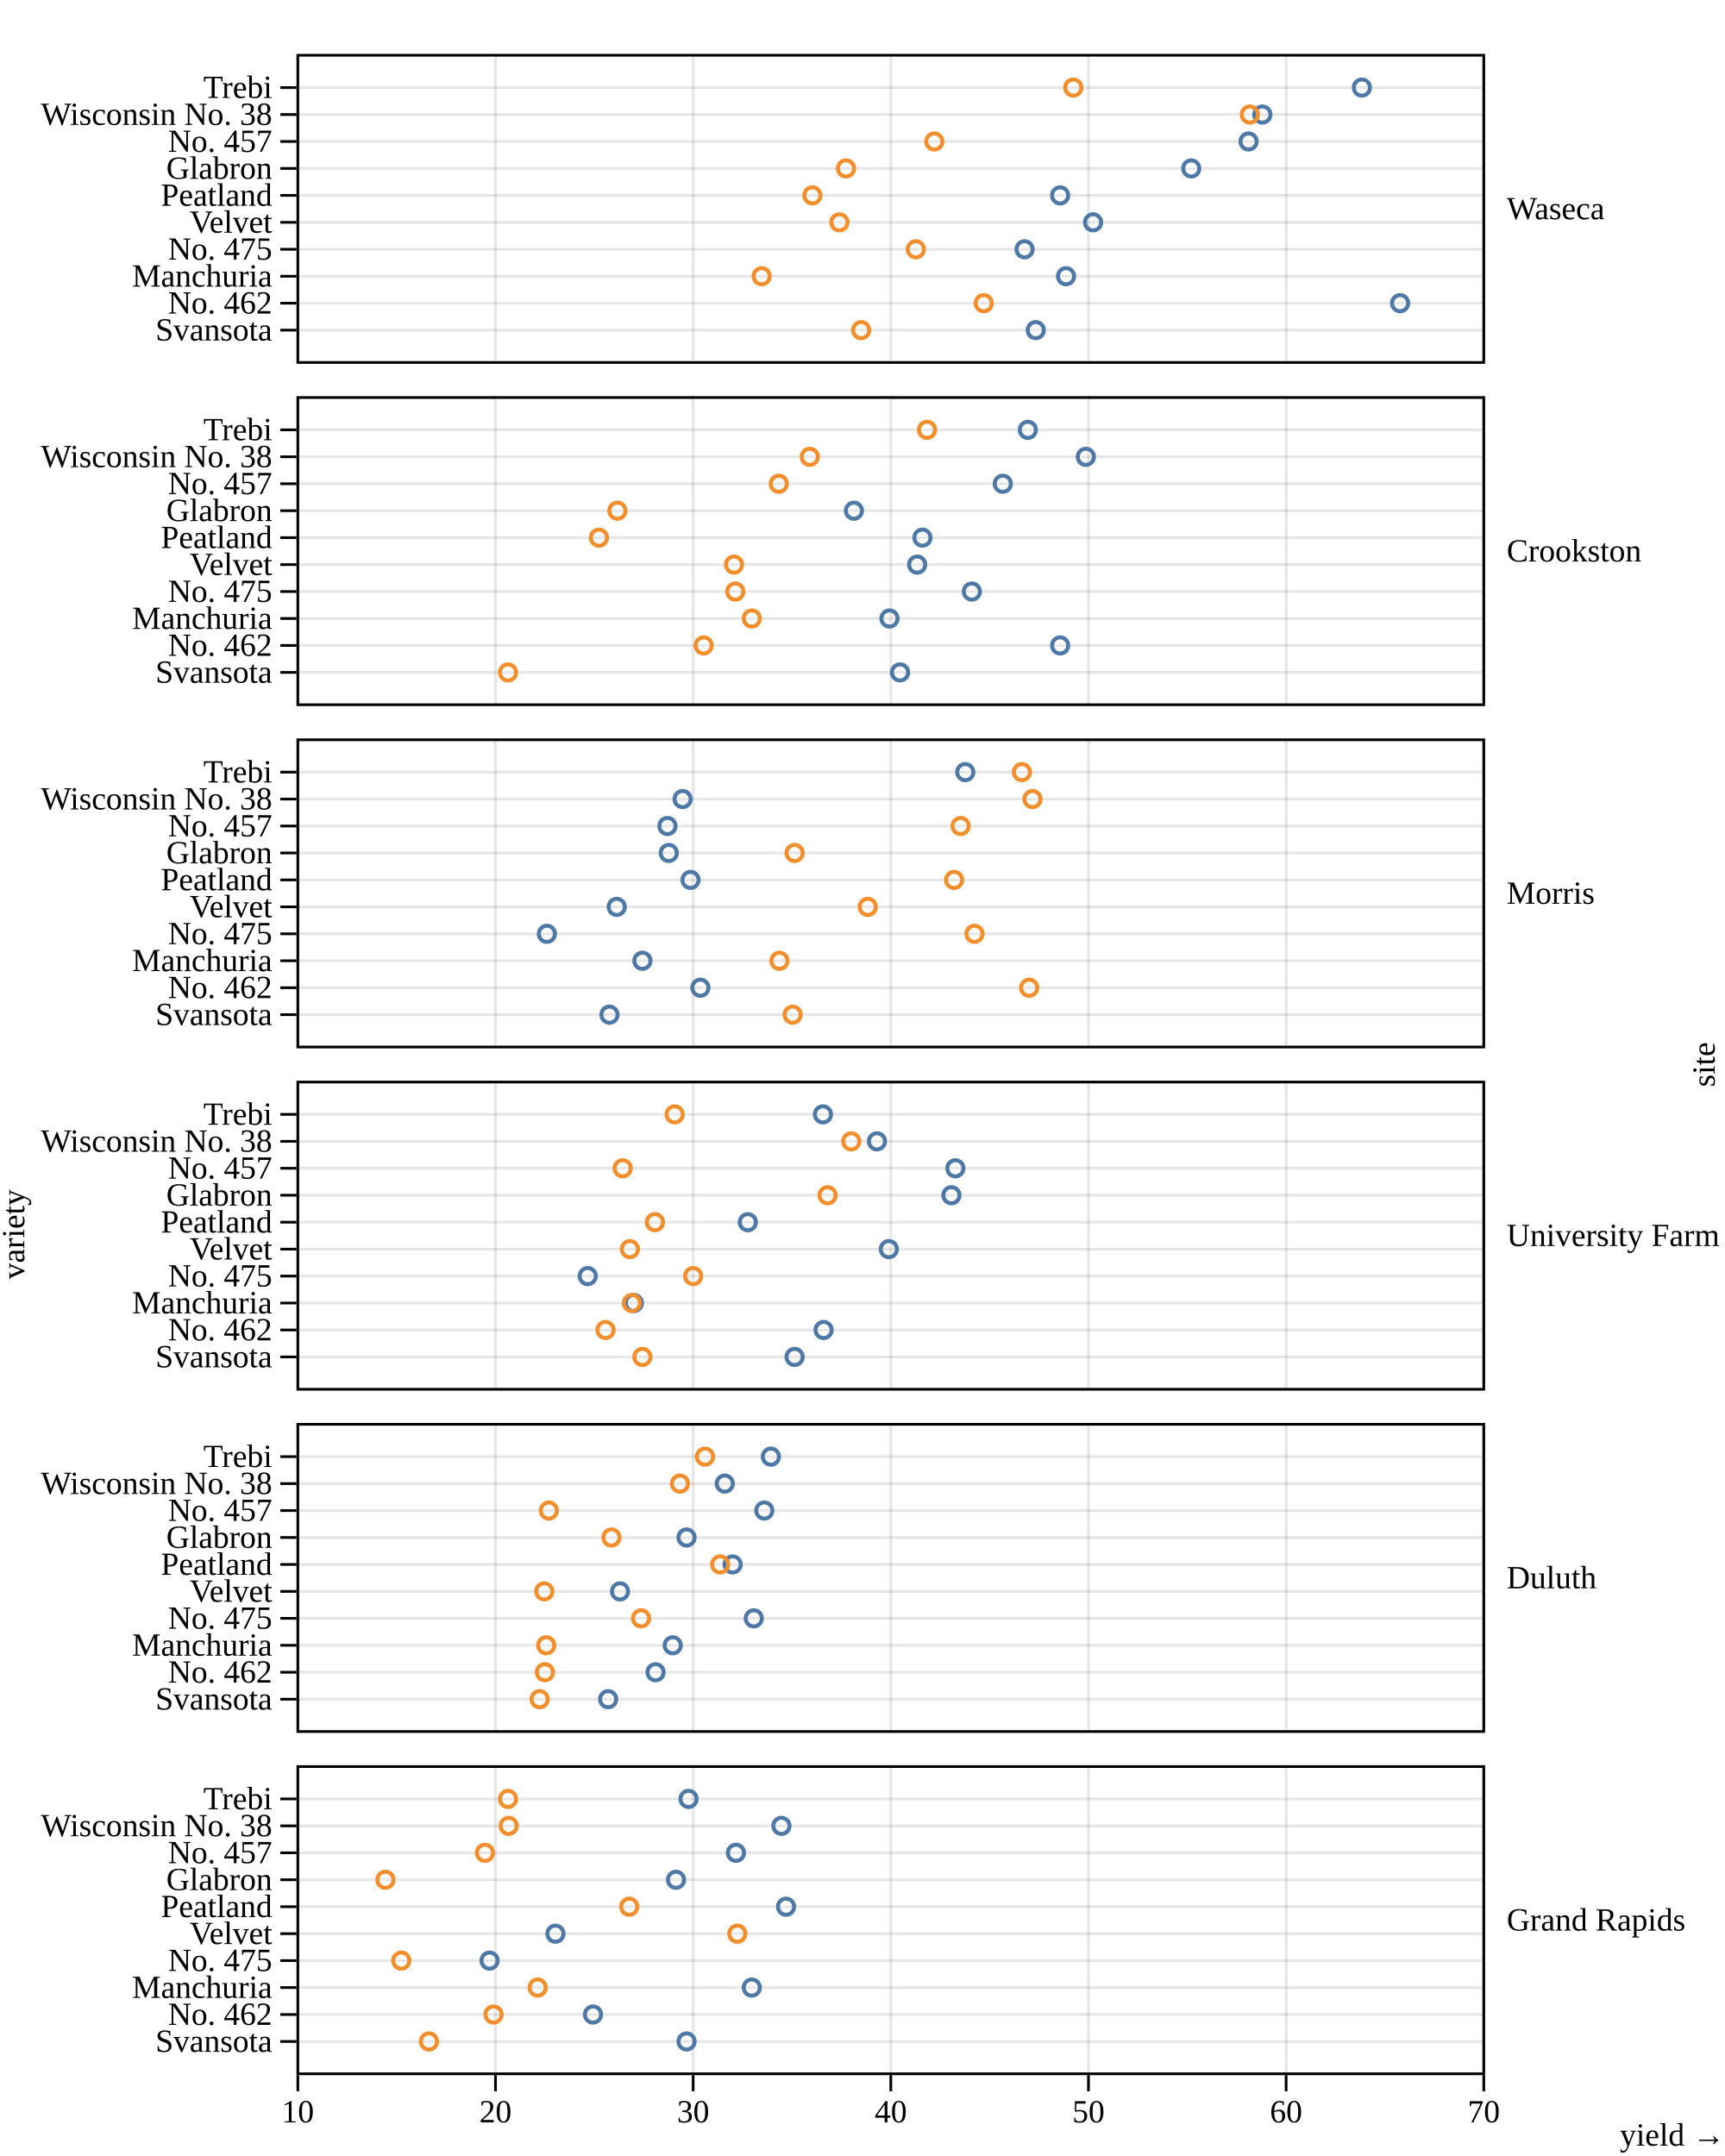
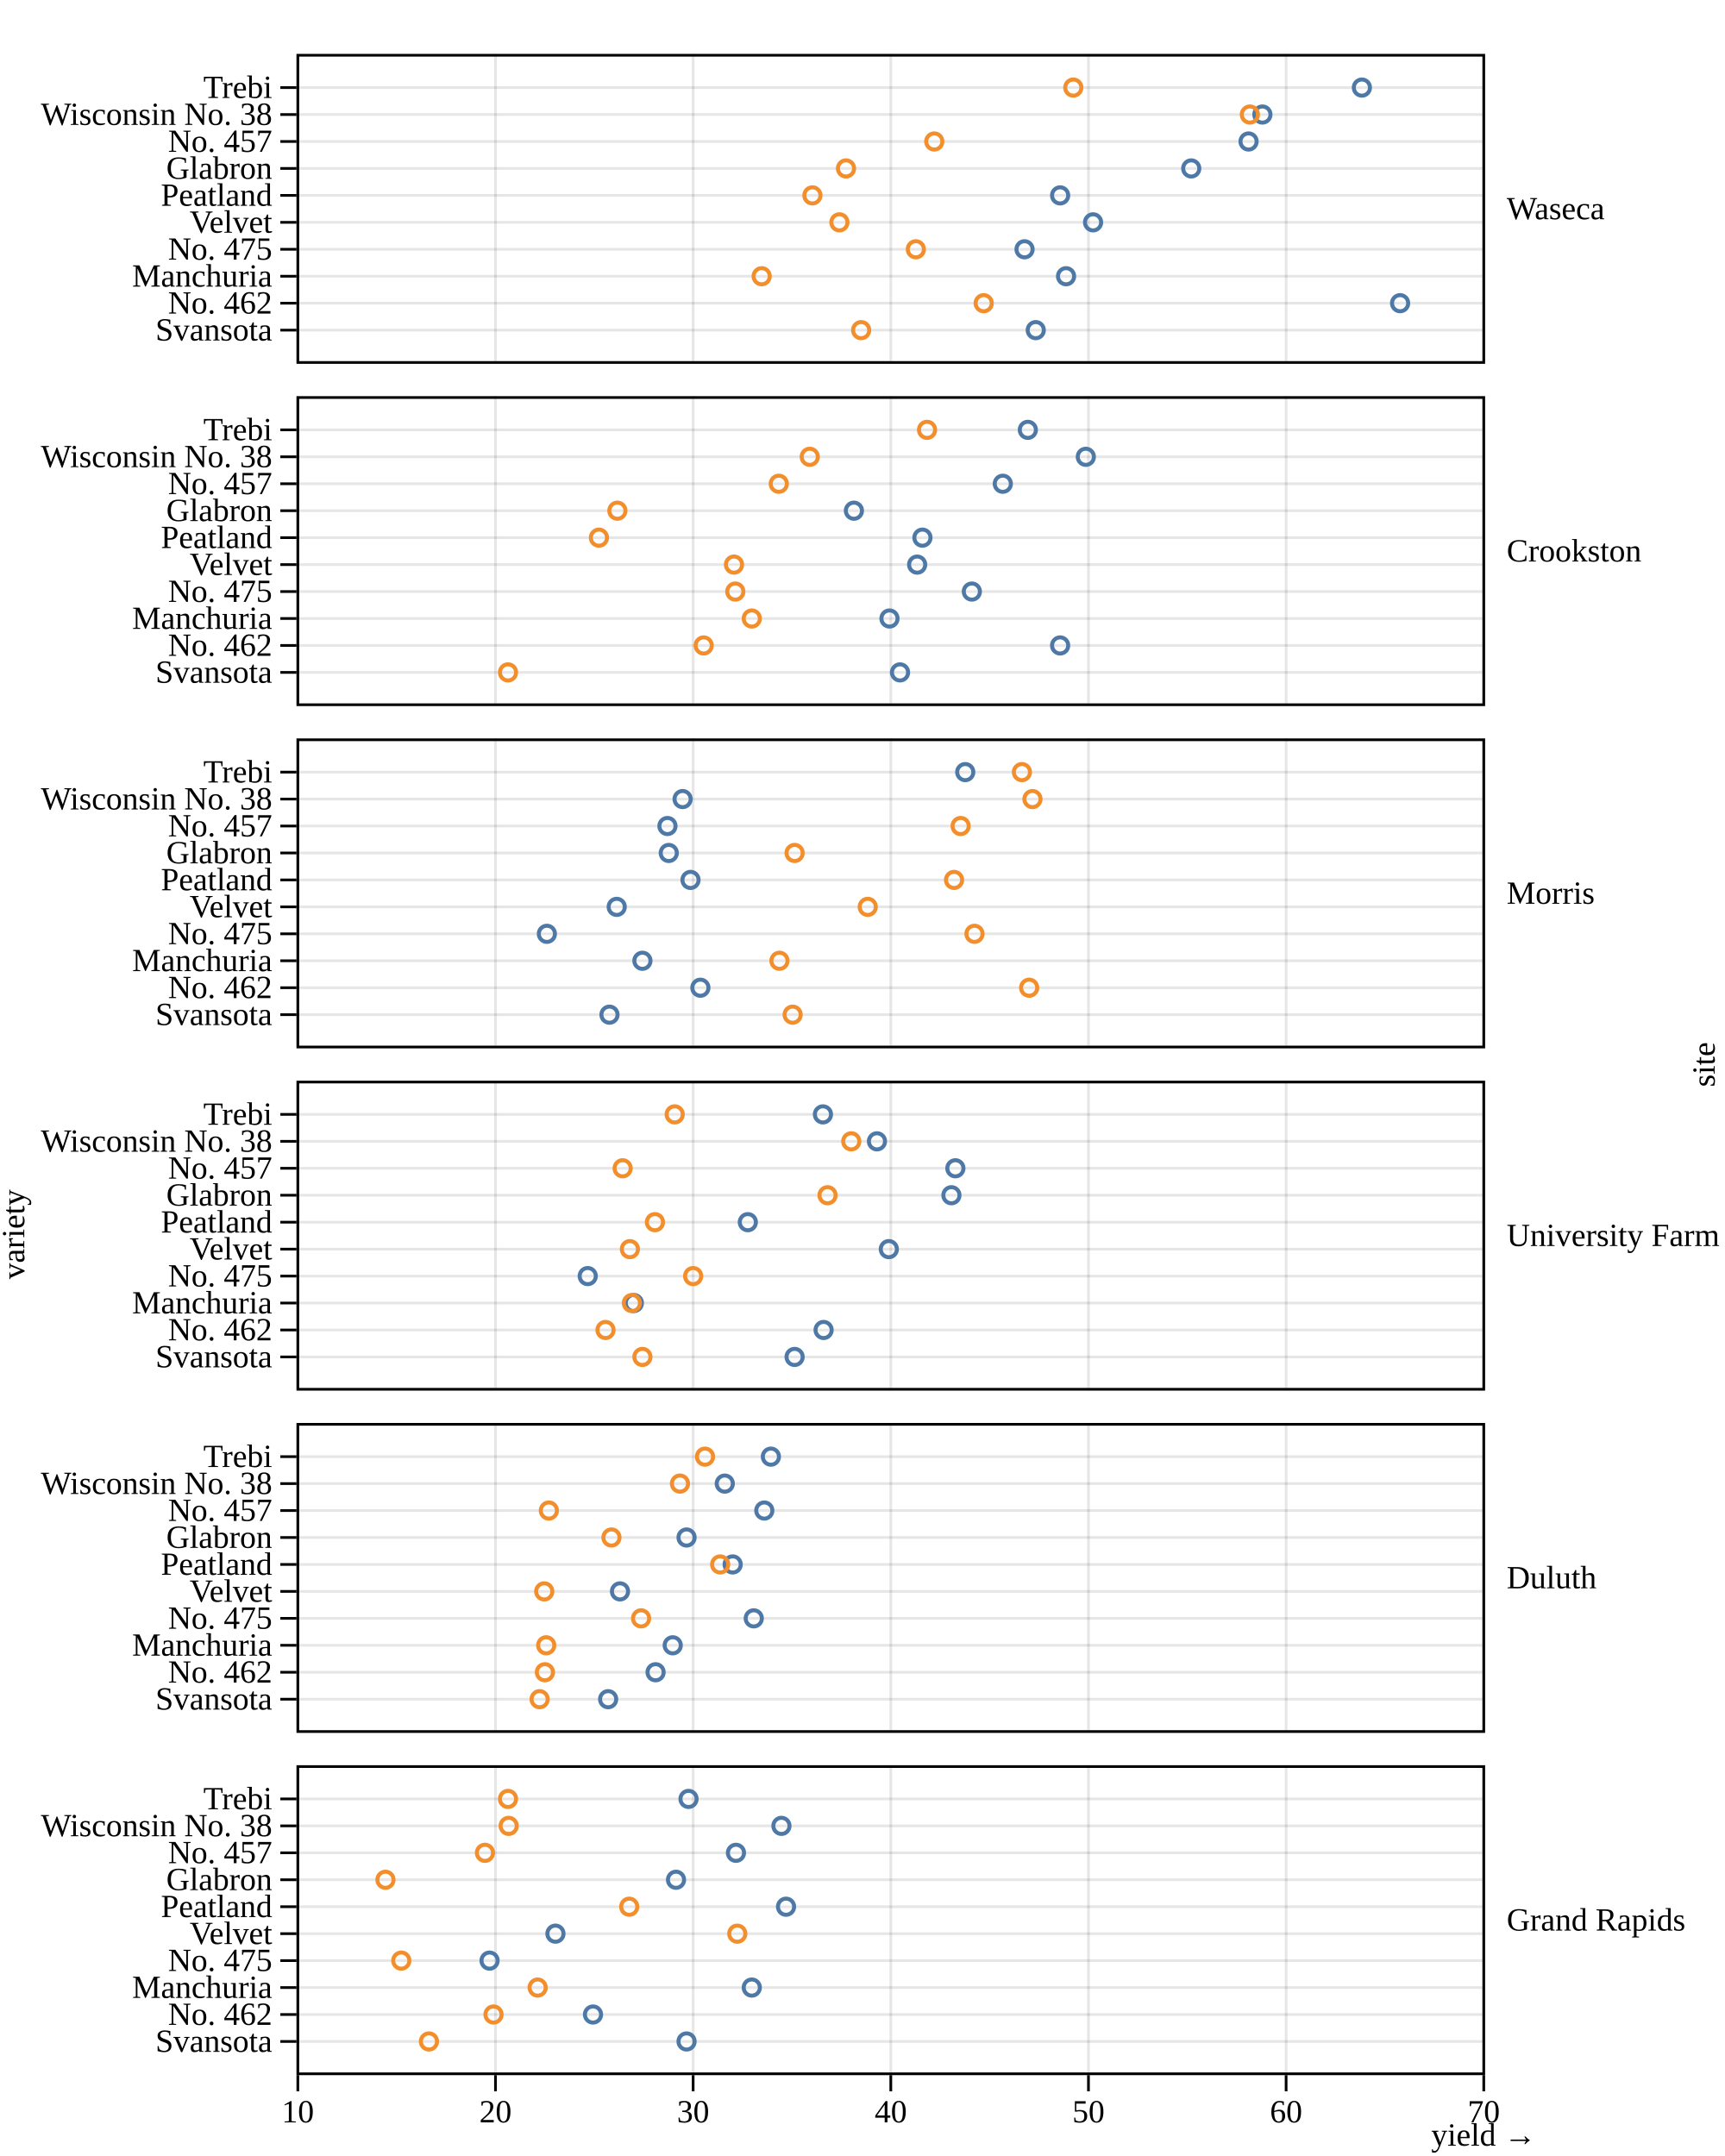
<svg xmlns="http://www.w3.org/2000/svg" class="plot" fill="currentColor" text-anchor="middle" width="640" height="800" viewBox="0 0 640 800">
  <g transform="translate(550,0)" fill="none" text-anchor="start">
    <g class="tick" opacity="1" transform="translate(0,77.5)">
      <line stroke="currentColor" x2="0" />
      <text fill="currentColor" x="9" dy="0.32em">Waseca</text>
    </g>
    <g class="tick" opacity="1" transform="translate(0,204.5)">
      <line stroke="currentColor" x2="0" />
      <text fill="currentColor" x="9" dy="0.32em">Crookston</text>
    </g>
    <g class="tick" opacity="1" transform="translate(0,331.5)">
      <line stroke="currentColor" x2="0" />
      <text fill="currentColor" x="9" dy="0.32em">Morris</text>
    </g>
    <g class="tick" opacity="1" transform="translate(0,458.5)">
      <line stroke="currentColor" x2="0" />
      <text fill="currentColor" x="9" dy="0.32em">University Farm</text>
    </g>
    <g class="tick" opacity="1" transform="translate(0,585.5)">
      <line stroke="currentColor" x2="0" />
      <text fill="currentColor" x="9" dy="0.32em">Duluth</text>
    </g>
    <g class="tick" opacity="1" transform="translate(0,712.5)">
      <line stroke="currentColor" x2="0" />
      <text fill="currentColor" x="9" dy="0.32em">Grand Rapids</text>
    </g>
    <text fill="currentColor" transform="translate(90,395) rotate(-90)" dy="-0.32em" text-anchor="middle">site</text>
  </g>
  <g transform="translate(0,770)" fill="none" text-anchor="middle">
    <g class="tick" opacity="1" transform="translate(110.5,0)">
      <line stroke="currentColor" y2="6" />
      <text fill="currentColor" y="9" dy="0.71em">10</text>
      <path stroke="currentColor" stroke-opacity="0.1" d="M0,-750v114M0,-623v114M0,-496v114M0,-369v114M0,-242v114M0,-115v114" />
    </g>
    <g class="tick" opacity="1" transform="translate(183.8333,0)">
      <line stroke="currentColor" y2="6" />
      <text fill="currentColor" y="9" dy="0.71em">20</text>
      <path stroke="currentColor" stroke-opacity="0.1" d="M0,-750v114M0,-623v114M0,-496v114M0,-369v114M0,-242v114M0,-115v114" />
    </g>
    <g class="tick" opacity="1" transform="translate(257.1667,0)">
      <line stroke="currentColor" y2="6" />
      <text fill="currentColor" y="9" dy="0.71em">30</text>
      <path stroke="currentColor" stroke-opacity="0.1" d="M0,-750v114M0,-623v114M0,-496v114M0,-369v114M0,-242v114M0,-115v114" />
    </g>
    <g class="tick" opacity="1" transform="translate(330.5,0)">
      <line stroke="currentColor" y2="6" />
      <text fill="currentColor" y="9" dy="0.71em">40</text>
      <path stroke="currentColor" stroke-opacity="0.1" d="M0,-750v114M0,-623v114M0,-496v114M0,-369v114M0,-242v114M0,-115v114" />
    </g>
    <g class="tick" opacity="1" transform="translate(403.8333,0)">
      <line stroke="currentColor" y2="6" />
      <text fill="currentColor" y="9" dy="0.71em">50</text>
      <path stroke="currentColor" stroke-opacity="0.1" d="M0,-750v114M0,-623v114M0,-496v114M0,-369v114M0,-242v114M0,-115v114" />
    </g>
    <g class="tick" opacity="1" transform="translate(477.1667,0)">
      <line stroke="currentColor" y2="6" />
      <text fill="currentColor" y="9" dy="0.71em">60</text>
      <path stroke="currentColor" stroke-opacity="0.1" d="M0,-750v114M0,-623v114M0,-496v114M0,-369v114M0,-242v114M0,-115v114" />
    </g>
    <g class="tick" opacity="1" transform="translate(550.5,0)">
      <line stroke="currentColor" y2="6" />
      <text fill="currentColor" y="9" dy="0.71em">70</text>
      <path stroke="currentColor" stroke-opacity="0.1" d="M0,-750v114M0,-623v114M0,-496v114M0,-369v114M0,-242v114M0,-115v114" />
    </g>
-     <text fill="currentColor" transform="translate(640,30)" dy="-0.32em" text-anchor="end">yield →</text>
+     <text fill="currentColor" transform="translate(570,30)" dy="-0.32em" text-anchor="end">yield →</text>
  </g>
  <g>
    <g transform="translate(0,20)">
      <g transform="translate(110,0)" fill="none" text-anchor="end">
        <g class="tick" opacity="1" transform="translate(0,12.5)">
          <line stroke="currentColor" x2="-6" />
          <line stroke="currentColor" x2="440" stroke-opacity="0.1" />
          <text fill="currentColor" x="-9" dy="0.32em">Trebi</text>
        </g>
        <g class="tick" opacity="1" transform="translate(0,22.5)">
          <line stroke="currentColor" x2="-6" />
          <line stroke="currentColor" x2="440" stroke-opacity="0.1" />
          <text fill="currentColor" x="-9" dy="0.32em">Wisconsin No. 38</text>
        </g>
        <g class="tick" opacity="1" transform="translate(0,32.5)">
          <line stroke="currentColor" x2="-6" />
          <line stroke="currentColor" x2="440" stroke-opacity="0.1" />
          <text fill="currentColor" x="-9" dy="0.32em">No. 457</text>
        </g>
        <g class="tick" opacity="1" transform="translate(0,42.5)">
          <line stroke="currentColor" x2="-6" />
          <line stroke="currentColor" x2="440" stroke-opacity="0.1" />
          <text fill="currentColor" x="-9" dy="0.32em">Glabron</text>
        </g>
        <g class="tick" opacity="1" transform="translate(0,52.5)">
          <line stroke="currentColor" x2="-6" />
          <line stroke="currentColor" x2="440" stroke-opacity="0.1" />
          <text fill="currentColor" x="-9" dy="0.32em">Peatland</text>
        </g>
        <g class="tick" opacity="1" transform="translate(0,62.5)">
          <line stroke="currentColor" x2="-6" />
          <line stroke="currentColor" x2="440" stroke-opacity="0.1" />
          <text fill="currentColor" x="-9" dy="0.32em">Velvet</text>
        </g>
        <g class="tick" opacity="1" transform="translate(0,72.5)">
          <line stroke="currentColor" x2="-6" />
          <line stroke="currentColor" x2="440" stroke-opacity="0.1" />
          <text fill="currentColor" x="-9" dy="0.32em">No. 475</text>
        </g>
        <g class="tick" opacity="1" transform="translate(0,82.5)">
          <line stroke="currentColor" x2="-6" />
          <line stroke="currentColor" x2="440" stroke-opacity="0.1" />
          <text fill="currentColor" x="-9" dy="0.32em">Manchuria</text>
        </g>
        <g class="tick" opacity="1" transform="translate(0,92.5)">
          <line stroke="currentColor" x2="-6" />
          <line stroke="currentColor" x2="440" stroke-opacity="0.1" />
          <text fill="currentColor" x="-9" dy="0.32em">No. 462</text>
        </g>
        <g class="tick" opacity="1" transform="translate(0,102.5)">
          <line stroke="currentColor" x2="-6" />
          <line stroke="currentColor" x2="440" stroke-opacity="0.1" />
          <text fill="currentColor" x="-9" dy="0.32em">Svansota</text>
        </g>
      </g>
    </g>
    <g transform="translate(0,147)">
      <g transform="translate(110,0)" fill="none" text-anchor="end">
        <g class="tick" opacity="1" transform="translate(0,12.5)">
          <line stroke="currentColor" x2="-6" />
          <line stroke="currentColor" x2="440" stroke-opacity="0.1" />
          <text fill="currentColor" x="-9" dy="0.32em">Trebi</text>
        </g>
        <g class="tick" opacity="1" transform="translate(0,22.5)">
          <line stroke="currentColor" x2="-6" />
          <line stroke="currentColor" x2="440" stroke-opacity="0.1" />
          <text fill="currentColor" x="-9" dy="0.32em">Wisconsin No. 38</text>
        </g>
        <g class="tick" opacity="1" transform="translate(0,32.5)">
          <line stroke="currentColor" x2="-6" />
          <line stroke="currentColor" x2="440" stroke-opacity="0.1" />
          <text fill="currentColor" x="-9" dy="0.32em">No. 457</text>
        </g>
        <g class="tick" opacity="1" transform="translate(0,42.5)">
          <line stroke="currentColor" x2="-6" />
          <line stroke="currentColor" x2="440" stroke-opacity="0.1" />
          <text fill="currentColor" x="-9" dy="0.32em">Glabron</text>
        </g>
        <g class="tick" opacity="1" transform="translate(0,52.5)">
          <line stroke="currentColor" x2="-6" />
          <line stroke="currentColor" x2="440" stroke-opacity="0.1" />
          <text fill="currentColor" x="-9" dy="0.32em">Peatland</text>
        </g>
        <g class="tick" opacity="1" transform="translate(0,62.5)">
          <line stroke="currentColor" x2="-6" />
          <line stroke="currentColor" x2="440" stroke-opacity="0.1" />
          <text fill="currentColor" x="-9" dy="0.32em">Velvet</text>
        </g>
        <g class="tick" opacity="1" transform="translate(0,72.5)">
          <line stroke="currentColor" x2="-6" />
          <line stroke="currentColor" x2="440" stroke-opacity="0.1" />
          <text fill="currentColor" x="-9" dy="0.32em">No. 475</text>
        </g>
        <g class="tick" opacity="1" transform="translate(0,82.5)">
          <line stroke="currentColor" x2="-6" />
          <line stroke="currentColor" x2="440" stroke-opacity="0.1" />
          <text fill="currentColor" x="-9" dy="0.32em">Manchuria</text>
        </g>
        <g class="tick" opacity="1" transform="translate(0,92.5)">
          <line stroke="currentColor" x2="-6" />
          <line stroke="currentColor" x2="440" stroke-opacity="0.1" />
          <text fill="currentColor" x="-9" dy="0.32em">No. 462</text>
        </g>
        <g class="tick" opacity="1" transform="translate(0,102.5)">
          <line stroke="currentColor" x2="-6" />
          <line stroke="currentColor" x2="440" stroke-opacity="0.1" />
          <text fill="currentColor" x="-9" dy="0.32em">Svansota</text>
        </g>
      </g>
    </g>
    <g transform="translate(0,274)">
      <g transform="translate(110,0)" fill="none" text-anchor="end">
        <g class="tick" opacity="1" transform="translate(0,12.5)">
          <line stroke="currentColor" x2="-6" />
          <line stroke="currentColor" x2="440" stroke-opacity="0.1" />
          <text fill="currentColor" x="-9" dy="0.32em">Trebi</text>
        </g>
        <g class="tick" opacity="1" transform="translate(0,22.5)">
          <line stroke="currentColor" x2="-6" />
          <line stroke="currentColor" x2="440" stroke-opacity="0.1" />
          <text fill="currentColor" x="-9" dy="0.32em">Wisconsin No. 38</text>
        </g>
        <g class="tick" opacity="1" transform="translate(0,32.5)">
          <line stroke="currentColor" x2="-6" />
          <line stroke="currentColor" x2="440" stroke-opacity="0.1" />
          <text fill="currentColor" x="-9" dy="0.32em">No. 457</text>
        </g>
        <g class="tick" opacity="1" transform="translate(0,42.5)">
          <line stroke="currentColor" x2="-6" />
          <line stroke="currentColor" x2="440" stroke-opacity="0.1" />
          <text fill="currentColor" x="-9" dy="0.32em">Glabron</text>
        </g>
        <g class="tick" opacity="1" transform="translate(0,52.5)">
          <line stroke="currentColor" x2="-6" />
          <line stroke="currentColor" x2="440" stroke-opacity="0.1" />
          <text fill="currentColor" x="-9" dy="0.32em">Peatland</text>
        </g>
        <g class="tick" opacity="1" transform="translate(0,62.5)">
          <line stroke="currentColor" x2="-6" />
          <line stroke="currentColor" x2="440" stroke-opacity="0.1" />
          <text fill="currentColor" x="-9" dy="0.32em">Velvet</text>
        </g>
        <g class="tick" opacity="1" transform="translate(0,72.5)">
          <line stroke="currentColor" x2="-6" />
          <line stroke="currentColor" x2="440" stroke-opacity="0.1" />
          <text fill="currentColor" x="-9" dy="0.32em">No. 475</text>
        </g>
        <g class="tick" opacity="1" transform="translate(0,82.5)">
          <line stroke="currentColor" x2="-6" />
          <line stroke="currentColor" x2="440" stroke-opacity="0.1" />
          <text fill="currentColor" x="-9" dy="0.32em">Manchuria</text>
        </g>
        <g class="tick" opacity="1" transform="translate(0,92.5)">
          <line stroke="currentColor" x2="-6" />
          <line stroke="currentColor" x2="440" stroke-opacity="0.1" />
          <text fill="currentColor" x="-9" dy="0.32em">No. 462</text>
        </g>
        <g class="tick" opacity="1" transform="translate(0,102.5)">
          <line stroke="currentColor" x2="-6" />
          <line stroke="currentColor" x2="440" stroke-opacity="0.1" />
          <text fill="currentColor" x="-9" dy="0.32em">Svansota</text>
        </g>
      </g>
    </g>
    <g transform="translate(0,401)">
      <g transform="translate(110,0)" fill="none" text-anchor="end">
        <g class="tick" opacity="1" transform="translate(0,12.5)">
          <line stroke="currentColor" x2="-6" />
          <line stroke="currentColor" x2="440" stroke-opacity="0.1" />
          <text fill="currentColor" x="-9" dy="0.32em">Trebi</text>
        </g>
        <g class="tick" opacity="1" transform="translate(0,22.5)">
          <line stroke="currentColor" x2="-6" />
          <line stroke="currentColor" x2="440" stroke-opacity="0.1" />
          <text fill="currentColor" x="-9" dy="0.32em">Wisconsin No. 38</text>
        </g>
        <g class="tick" opacity="1" transform="translate(0,32.5)">
          <line stroke="currentColor" x2="-6" />
          <line stroke="currentColor" x2="440" stroke-opacity="0.1" />
          <text fill="currentColor" x="-9" dy="0.32em">No. 457</text>
        </g>
        <g class="tick" opacity="1" transform="translate(0,42.5)">
          <line stroke="currentColor" x2="-6" />
          <line stroke="currentColor" x2="440" stroke-opacity="0.1" />
          <text fill="currentColor" x="-9" dy="0.32em">Glabron</text>
        </g>
        <g class="tick" opacity="1" transform="translate(0,52.5)">
          <line stroke="currentColor" x2="-6" />
          <line stroke="currentColor" x2="440" stroke-opacity="0.1" />
          <text fill="currentColor" x="-9" dy="0.32em">Peatland</text>
        </g>
        <g class="tick" opacity="1" transform="translate(0,62.5)">
          <line stroke="currentColor" x2="-6" />
          <line stroke="currentColor" x2="440" stroke-opacity="0.1" />
          <text fill="currentColor" x="-9" dy="0.32em">Velvet</text>
        </g>
        <g class="tick" opacity="1" transform="translate(0,72.5)">
          <line stroke="currentColor" x2="-6" />
          <line stroke="currentColor" x2="440" stroke-opacity="0.1" />
          <text fill="currentColor" x="-9" dy="0.32em">No. 475</text>
        </g>
        <g class="tick" opacity="1" transform="translate(0,82.5)">
          <line stroke="currentColor" x2="-6" />
          <line stroke="currentColor" x2="440" stroke-opacity="0.1" />
          <text fill="currentColor" x="-9" dy="0.32em">Manchuria</text>
        </g>
        <g class="tick" opacity="1" transform="translate(0,92.5)">
          <line stroke="currentColor" x2="-6" />
          <line stroke="currentColor" x2="440" stroke-opacity="0.1" />
          <text fill="currentColor" x="-9" dy="0.32em">No. 462</text>
        </g>
        <g class="tick" opacity="1" transform="translate(0,102.5)">
          <line stroke="currentColor" x2="-6" />
          <line stroke="currentColor" x2="440" stroke-opacity="0.1" />
          <text fill="currentColor" x="-9" dy="0.32em">Svansota</text>
        </g>
        <text fill="currentColor" transform="translate(-110,57) rotate(-90)" dy="0.75em" text-anchor="middle">variety</text>
      </g>
    </g>
    <g transform="translate(0,528)">
      <g transform="translate(110,0)" fill="none" text-anchor="end">
        <g class="tick" opacity="1" transform="translate(0,12.5)">
          <line stroke="currentColor" x2="-6" />
          <line stroke="currentColor" x2="440" stroke-opacity="0.1" />
          <text fill="currentColor" x="-9" dy="0.32em">Trebi</text>
        </g>
        <g class="tick" opacity="1" transform="translate(0,22.5)">
          <line stroke="currentColor" x2="-6" />
          <line stroke="currentColor" x2="440" stroke-opacity="0.1" />
          <text fill="currentColor" x="-9" dy="0.32em">Wisconsin No. 38</text>
        </g>
        <g class="tick" opacity="1" transform="translate(0,32.5)">
          <line stroke="currentColor" x2="-6" />
          <line stroke="currentColor" x2="440" stroke-opacity="0.1" />
          <text fill="currentColor" x="-9" dy="0.32em">No. 457</text>
        </g>
        <g class="tick" opacity="1" transform="translate(0,42.5)">
          <line stroke="currentColor" x2="-6" />
          <line stroke="currentColor" x2="440" stroke-opacity="0.1" />
          <text fill="currentColor" x="-9" dy="0.32em">Glabron</text>
        </g>
        <g class="tick" opacity="1" transform="translate(0,52.5)">
          <line stroke="currentColor" x2="-6" />
          <line stroke="currentColor" x2="440" stroke-opacity="0.1" />
          <text fill="currentColor" x="-9" dy="0.32em">Peatland</text>
        </g>
        <g class="tick" opacity="1" transform="translate(0,62.5)">
          <line stroke="currentColor" x2="-6" />
          <line stroke="currentColor" x2="440" stroke-opacity="0.1" />
          <text fill="currentColor" x="-9" dy="0.32em">Velvet</text>
        </g>
        <g class="tick" opacity="1" transform="translate(0,72.5)">
          <line stroke="currentColor" x2="-6" />
          <line stroke="currentColor" x2="440" stroke-opacity="0.1" />
          <text fill="currentColor" x="-9" dy="0.32em">No. 475</text>
        </g>
        <g class="tick" opacity="1" transform="translate(0,82.5)">
          <line stroke="currentColor" x2="-6" />
          <line stroke="currentColor" x2="440" stroke-opacity="0.1" />
          <text fill="currentColor" x="-9" dy="0.32em">Manchuria</text>
        </g>
        <g class="tick" opacity="1" transform="translate(0,92.5)">
          <line stroke="currentColor" x2="-6" />
          <line stroke="currentColor" x2="440" stroke-opacity="0.1" />
          <text fill="currentColor" x="-9" dy="0.32em">No. 462</text>
        </g>
        <g class="tick" opacity="1" transform="translate(0,102.5)">
          <line stroke="currentColor" x2="-6" />
          <line stroke="currentColor" x2="440" stroke-opacity="0.1" />
          <text fill="currentColor" x="-9" dy="0.32em">Svansota</text>
        </g>
      </g>
    </g>
    <g transform="translate(0,655)">
      <g transform="translate(110,0)" fill="none" text-anchor="end">
        <g class="tick" opacity="1" transform="translate(0,12.5)">
          <line stroke="currentColor" x2="-6" />
          <line stroke="currentColor" x2="440" stroke-opacity="0.1" />
          <text fill="currentColor" x="-9" dy="0.32em">Trebi</text>
        </g>
        <g class="tick" opacity="1" transform="translate(0,22.5)">
          <line stroke="currentColor" x2="-6" />
          <line stroke="currentColor" x2="440" stroke-opacity="0.1" />
          <text fill="currentColor" x="-9" dy="0.32em">Wisconsin No. 38</text>
        </g>
        <g class="tick" opacity="1" transform="translate(0,32.5)">
          <line stroke="currentColor" x2="-6" />
          <line stroke="currentColor" x2="440" stroke-opacity="0.1" />
          <text fill="currentColor" x="-9" dy="0.32em">No. 457</text>
        </g>
        <g class="tick" opacity="1" transform="translate(0,42.5)">
          <line stroke="currentColor" x2="-6" />
          <line stroke="currentColor" x2="440" stroke-opacity="0.1" />
          <text fill="currentColor" x="-9" dy="0.32em">Glabron</text>
        </g>
        <g class="tick" opacity="1" transform="translate(0,52.5)">
          <line stroke="currentColor" x2="-6" />
          <line stroke="currentColor" x2="440" stroke-opacity="0.1" />
          <text fill="currentColor" x="-9" dy="0.32em">Peatland</text>
        </g>
        <g class="tick" opacity="1" transform="translate(0,62.5)">
          <line stroke="currentColor" x2="-6" />
          <line stroke="currentColor" x2="440" stroke-opacity="0.1" />
          <text fill="currentColor" x="-9" dy="0.32em">Velvet</text>
        </g>
        <g class="tick" opacity="1" transform="translate(0,72.5)">
          <line stroke="currentColor" x2="-6" />
          <line stroke="currentColor" x2="440" stroke-opacity="0.1" />
          <text fill="currentColor" x="-9" dy="0.32em">No. 475</text>
        </g>
        <g class="tick" opacity="1" transform="translate(0,82.5)">
          <line stroke="currentColor" x2="-6" />
          <line stroke="currentColor" x2="440" stroke-opacity="0.1" />
          <text fill="currentColor" x="-9" dy="0.32em">Manchuria</text>
        </g>
        <g class="tick" opacity="1" transform="translate(0,92.5)">
          <line stroke="currentColor" x2="-6" />
          <line stroke="currentColor" x2="440" stroke-opacity="0.1" />
          <text fill="currentColor" x="-9" dy="0.32em">No. 462</text>
        </g>
        <g class="tick" opacity="1" transform="translate(0,102.5)">
          <line stroke="currentColor" x2="-6" />
          <line stroke="currentColor" x2="440" stroke-opacity="0.1" />
          <text fill="currentColor" x="-9" dy="0.32em">Svansota</text>
        </g>
      </g>
    </g>
    <g transform="translate(0,20)">
      <rect fill="none" stroke="currentColor" transform="translate(0.5,0.5)" x="110" y="0" width="440" height="114" />
      <g fill="none" stroke-width="1.5" transform="translate(0.5,0.5)">
        <circle cx="395.022" cy="82" r="3" stroke="#4e79a7" />
        <circle cx="441.467" cy="42" r="3" stroke="#4e79a7" />
        <circle cx="383.778" cy="102" r="3" stroke="#4e79a7" />
        <circle cx="405.044" cy="62" r="3" stroke="#4e79a7" />
        <circle cx="504.778" cy="12" r="3" stroke="#4e79a7" />
        <circle cx="462.733" cy="32" r="3" stroke="#4e79a7" />
        <circle cx="518.956" cy="92" r="3" stroke="#4e79a7" />
        <circle cx="392.822" cy="52" r="3" stroke="#4e79a7" />
        <circle cx="379.622" cy="72" r="3" stroke="#4e79a7" />
        <circle cx="467.867" cy="22" r="3" stroke="#4e79a7" />
        <circle cx="282.089" cy="82" r="3" stroke="#f28e2c" />
        <circle cx="313.378" cy="42" r="3" stroke="#f28e2c" />
        <circle cx="319" cy="102" r="3" stroke="#f28e2c" />
        <circle cx="310.933" cy="62" r="3" stroke="#f28e2c" />
        <circle cx="397.711" cy="12" r="3" stroke="#f28e2c" />
        <circle cx="346.133" cy="32" r="3" stroke="#f28e2c" />
        <circle cx="364.467" cy="92" r="3" stroke="#f28e2c" />
        <circle cx="300.911" cy="52" r="3" stroke="#f28e2c" />
        <circle cx="339.289" cy="72" r="3" stroke="#f28e2c" />
        <circle cx="463.222" cy="22" r="3" stroke="#f28e2c" />
      </g>
    </g>
    <g transform="translate(0,147)">
      <rect fill="none" stroke="currentColor" transform="translate(0.5,0.5)" x="110" y="0" width="440" height="114" />
      <g fill="none" stroke-width="1.5" transform="translate(0.5,0.5)">
        <circle cx="329.511" cy="82" r="3" stroke="#4e79a7" />
        <circle cx="316.311" cy="42" r="3" stroke="#4e79a7" />
        <circle cx="333.422" cy="102" r="3" stroke="#4e79a7" />
        <circle cx="339.778" cy="62" r="3" stroke="#4e79a7" />
        <circle cx="380.844" cy="12" r="3" stroke="#4e79a7" />
        <circle cx="371.556" cy="32" r="3" stroke="#4e79a7" />
        <circle cx="392.822" cy="92" r="3" stroke="#4e79a7" />
        <circle cx="341.733" cy="52" r="3" stroke="#4e79a7" />
        <circle cx="360.067" cy="72" r="3" stroke="#4e79a7" />
        <circle cx="402.356" cy="22" r="3" stroke="#4e79a7" />
        <circle cx="278.422" cy="82" r="3" stroke="#f28e2c" />
        <circle cx="228.556" cy="42" r="3" stroke="#f28e2c" />
        <circle cx="187.978" cy="102" r="3" stroke="#f28e2c" />
        <circle cx="271.822" cy="62" r="3" stroke="#f28e2c" />
        <circle cx="343.444" cy="12" r="3" stroke="#f28e2c" />
        <circle cx="288.444" cy="32" r="3" stroke="#f28e2c" />
        <circle cx="260.578" cy="92" r="3" stroke="#f28e2c" />
        <circle cx="221.711" cy="52" r="3" stroke="#f28e2c" />
        <circle cx="272.311" cy="72" r="3" stroke="#f28e2c" />
        <circle cx="299.933" cy="22" r="3" stroke="#f28e2c" />
      </g>
    </g>
    <g transform="translate(0,274)">
      <rect fill="none" stroke="currentColor" transform="translate(0.5,0.5)" x="110" y="0" width="440" height="114" />
      <g fill="none" stroke-width="1.5" transform="translate(0.5,0.5)">
        <circle cx="237.844" cy="82" r="3" stroke="#4e79a7" />
        <circle cx="247.622" cy="42" r="3" stroke="#4e79a7" />
        <circle cx="225.622" cy="102" r="3" stroke="#4e79a7" />
        <circle cx="228.311" cy="62" r="3" stroke="#4e79a7" />
        <circle cx="357.622" cy="12" r="3" stroke="#4e79a7" />
        <circle cx="247.133" cy="32" r="3" stroke="#4e79a7" />
        <circle cx="259.356" cy="92" r="3" stroke="#4e79a7" />
        <circle cx="255.689" cy="52" r="3" stroke="#4e79a7" />
        <circle cx="202.4" cy="72" r="3" stroke="#4e79a7" />
        <circle cx="252.756" cy="22" r="3" stroke="#4e79a7" />
        <circle cx="288.689" cy="82" r="3" stroke="#f28e2c" />
        <circle cx="294.311" cy="42" r="3" stroke="#f28e2c" />
        <circle cx="293.578" cy="102" r="3" stroke="#f28e2c" />
        <circle cx="321.444" cy="62" r="3" stroke="#f28e2c" />
        <circle cx="378.644" cy="12" r="3" stroke="#f28e2c" />
        <circle cx="355.911" cy="32" r="3" stroke="#f28e2c" />
        <circle cx="381.333" cy="92" r="3" stroke="#f28e2c" />
        <circle cx="353.467" cy="52" r="3" stroke="#f28e2c" />
        <circle cx="361.044" cy="72" r="3" stroke="#f28e2c" />
        <circle cx="382.556" cy="22" r="3" stroke="#f28e2c" />
      </g>
    </g>
    <g transform="translate(0,401)">
      <rect fill="none" stroke="currentColor" transform="translate(0.5,0.5)" x="110" y="0" width="440" height="114" />
      <g fill="none" stroke-width="1.5" transform="translate(0.5,0.5)">
        <circle cx="234.667" cy="82" r="3" stroke="#4e79a7" />
        <circle cx="352.489" cy="42" r="3" stroke="#4e79a7" />
        <circle cx="294.311" cy="102" r="3" stroke="#4e79a7" />
        <circle cx="329.267" cy="62" r="3" stroke="#4e79a7" />
        <circle cx="304.822" cy="12" r="3" stroke="#4e79a7" />
        <circle cx="353.956" cy="32" r="3" stroke="#4e79a7" />
        <circle cx="305.067" cy="92" r="3" stroke="#4e79a7" />
        <circle cx="276.956" cy="52" r="3" stroke="#4e79a7" />
        <circle cx="217.556" cy="72" r="3" stroke="#4e79a7" />
        <circle cx="324.867" cy="22" r="3" stroke="#4e79a7" />
        <circle cx="233.933" cy="82" r="3" stroke="#f28e2c" />
        <circle cx="306.533" cy="42" r="3" stroke="#f28e2c" />
        <circle cx="237.844" cy="102" r="3" stroke="#f28e2c" />
        <circle cx="233.2" cy="62" r="3" stroke="#f28e2c" />
        <circle cx="249.822" cy="12" r="3" stroke="#f28e2c" />
        <circle cx="230.511" cy="32" r="3" stroke="#f28e2c" />
        <circle cx="224.156" cy="92" r="3" stroke="#f28e2c" />
        <circle cx="242.489" cy="52" r="3" stroke="#f28e2c" />
        <circle cx="256.667" cy="72" r="3" stroke="#f28e2c" />
        <circle cx="315.333" cy="22" r="3" stroke="#f28e2c" />
      </g>
    </g>
    <g transform="translate(0,528)">
      <rect fill="none" stroke="currentColor" transform="translate(0.5,0.5)" x="110" y="0" width="440" height="114" />
      <g fill="none" stroke-width="1.5" transform="translate(0.5,0.5)">
        <circle cx="249.089" cy="82" r="3" stroke="#4e79a7" />
        <circle cx="254.222" cy="42" r="3" stroke="#4e79a7" />
        <circle cx="225.133" cy="102" r="3" stroke="#4e79a7" />
        <circle cx="229.533" cy="62" r="3" stroke="#4e79a7" />
        <circle cx="285.511" cy="12" r="3" stroke="#4e79a7" />
        <circle cx="283.067" cy="32" r="3" stroke="#4e79a7" />
        <circle cx="242.733" cy="92" r="3" stroke="#4e79a7" />
        <circle cx="271.333" cy="52" r="3" stroke="#4e79a7" />
        <circle cx="279.156" cy="72" r="3" stroke="#4e79a7" />
        <circle cx="268.4" cy="22" r="3" stroke="#4e79a7" />
        <circle cx="202.156" cy="82" r="3" stroke="#f28e2c" />
        <circle cx="226.356" cy="42" r="3" stroke="#f28e2c" />
        <circle cx="199.711" cy="102" r="3" stroke="#f28e2c" />
        <circle cx="201.422" cy="62" r="3" stroke="#f28e2c" />
        <circle cx="261.067" cy="12" r="3" stroke="#f28e2c" />
        <circle cx="203.133" cy="32" r="3" stroke="#f28e2c" />
        <circle cx="201.667" cy="92" r="3" stroke="#f28e2c" />
        <circle cx="266.689" cy="52" r="3" stroke="#f28e2c" />
        <circle cx="237.356" cy="72" r="3" stroke="#f28e2c" />
        <circle cx="251.778" cy="22" r="3" stroke="#f28e2c" />
      </g>
    </g>
    <g transform="translate(0,655)">
      <rect fill="none" stroke="currentColor" transform="translate(0.5,0.5)" x="110" y="0" width="440" height="114" />
      <g fill="none" stroke-width="1.5" transform="translate(0.5,0.5)">
        <circle cx="278.422" cy="82" r="3" stroke="#4e79a7" />
        <circle cx="250.311" cy="42" r="3" stroke="#4e79a7" />
        <circle cx="254.222" cy="102" r="3" stroke="#4e79a7" />
        <circle cx="205.578" cy="62" r="3" stroke="#4e79a7" />
        <circle cx="254.956" cy="12" r="3" stroke="#4e79a7" />
        <circle cx="272.556" cy="32" r="3" stroke="#4e79a7" />
        <circle cx="219.511" cy="92" r="3" stroke="#4e79a7" />
        <circle cx="291.133" cy="52" r="3" stroke="#4e79a7" />
        <circle cx="181.133" cy="72" r="3" stroke="#4e79a7" />
        <circle cx="289.422" cy="22" r="3" stroke="#4e79a7" />
        <circle cx="198.978" cy="82" r="3" stroke="#f28e2c" />
        <circle cx="142.511" cy="42" r="3" stroke="#f28e2c" />
        <circle cx="158.644" cy="102" r="3" stroke="#f28e2c" />
        <circle cx="273.044" cy="62" r="3" stroke="#f28e2c" />
        <circle cx="187.978" cy="12" r="3" stroke="#f28e2c" />
        <circle cx="179.422" cy="32" r="3" stroke="#f28e2c" />
        <circle cx="182.6" cy="92" r="3" stroke="#f28e2c" />
        <circle cx="232.956" cy="52" r="3" stroke="#f28e2c" />
        <circle cx="148.378" cy="72" r="3" stroke="#f28e2c" />
        <circle cx="188.222" cy="22" r="3" stroke="#f28e2c" />
      </g>
    </g>
  </g>
</svg>
